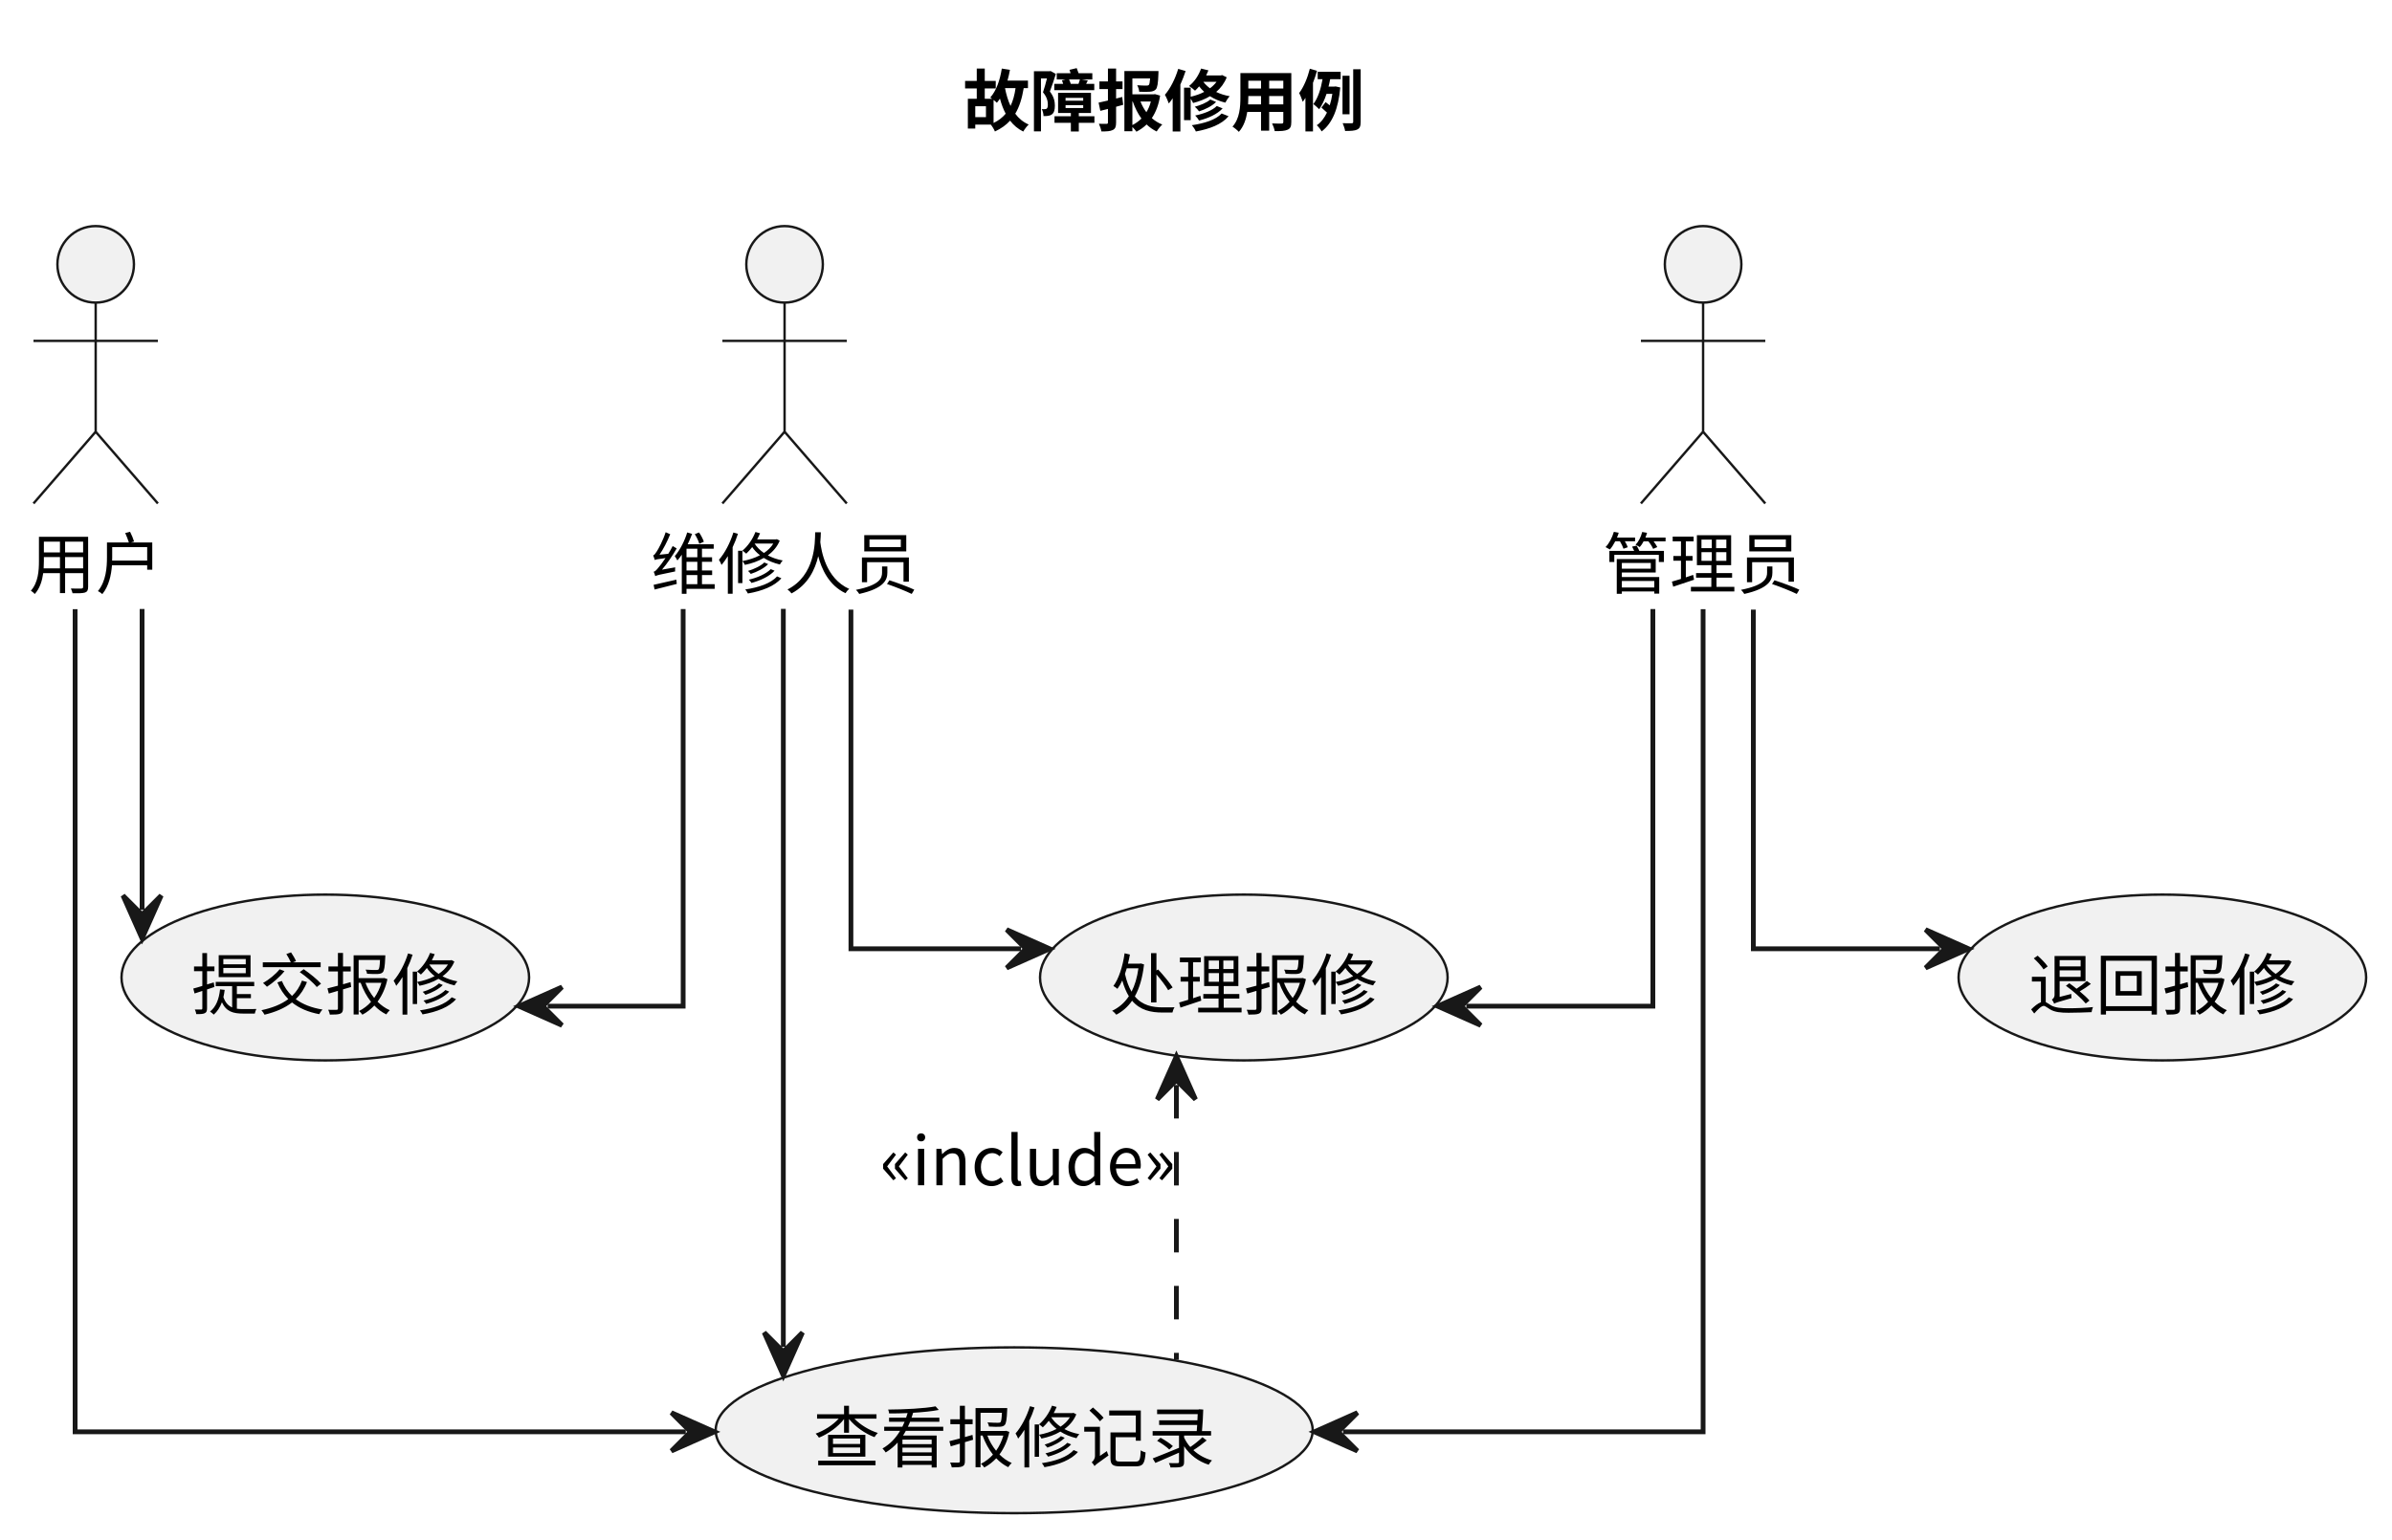
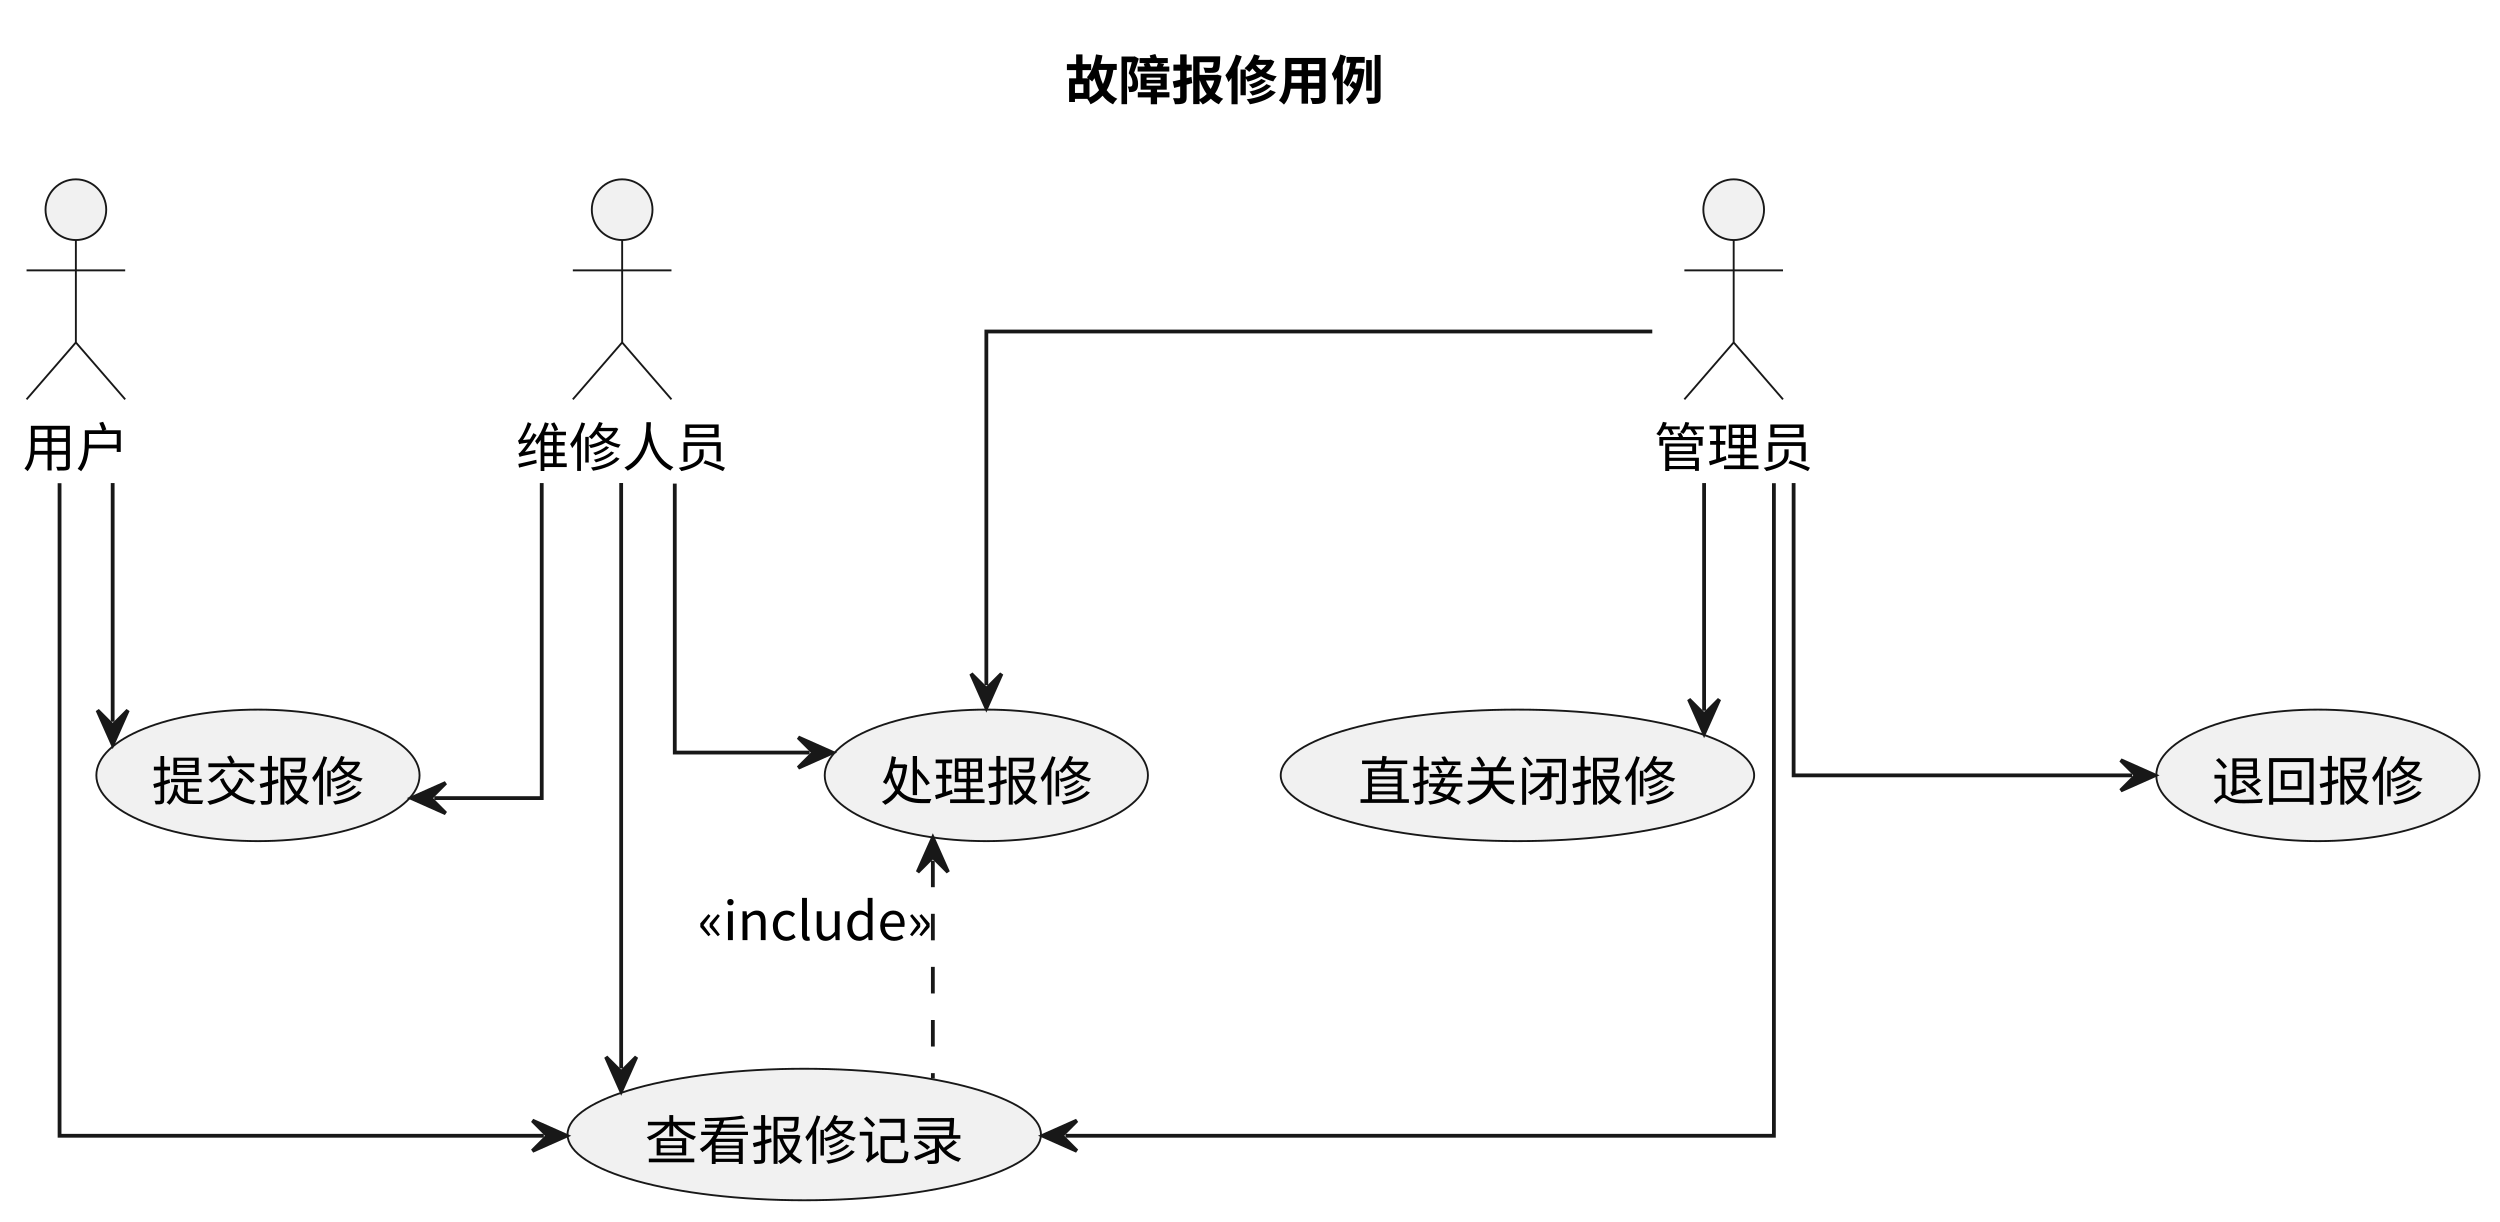
- <svg xmlns="http://www.w3.org/2000/svg" contentStyleType="text/css" data-diagram-type="DESCRIPTION" height="322px" preserveAspectRatio="none" style="width:500px;height:322px;background:#FFFFFF;" version="1.1" viewBox="0 0 500 322" width="500px" zoomAndPan="magnify">
+ <svg xmlns="http://www.w3.org/2000/svg" contentStyleType="text/css" data-diagram-type="DESCRIPTION" height="322px" preserveAspectRatio="none" style="width:659px;height:322px;background:#FFFFFF;" version="1.1" viewBox="0 0 659 322" width="659px" zoomAndPan="magnify">
  <defs />
  <g>
    <g class="title" data-source-line="3">
-       <text fill="#000000" font-family="Noto Sans CJK SC" font-size="14" font-weight="bold" lengthAdjust="spacing" textLength="84" x="201.298" y="26.24">故障报修用例</text>
+       <text fill="#000000" font-family="Noto Sans CJK SC" font-size="14" font-weight="bold" lengthAdjust="spacing" textLength="84" x="280.798" y="26.24">故障报修用例</text>
    </g>
    <g class="entity" data-entity="U" data-source-line="6" data-uid="ent0002" id="entity_U">
      <ellipse cx="20" cy="55.272" fill="#F1F1F1" rx="8" ry="8" style="stroke:#181818;stroke-width:0.5;" />
      <path d="M20,63.272 L20,90.272 M7,71.272 L33,71.272 M20,90.272 L7,105.272 M20,90.272 L33,105.272" fill="none" style="stroke:#181818;stroke-width:0.5;" />
      <text fill="#000000" font-family="Noto Sans CJK SC" font-size="14" lengthAdjust="spacing" textLength="28" x="6" y="123.012">用户</text>
    </g>
    <g class="entity" data-entity="M" data-source-line="7" data-uid="ent0003" id="entity_M">
      <ellipse cx="164" cy="55.272" fill="#F1F1F1" rx="8" ry="8" style="stroke:#181818;stroke-width:0.5;" />
      <path d="M164,63.272 L164,90.272 M151,71.272 L177,71.272 M164,90.272 L151,105.272 M164,90.272 L177,105.272" fill="none" style="stroke:#181818;stroke-width:0.5;" />
      <text fill="#000000" font-family="Noto Sans CJK SC" font-size="14" lengthAdjust="spacing" textLength="56" x="136" y="123.012">维修人员</text>
    </g>
    <g class="entity" data-entity="A" data-source-line="8" data-uid="ent0004" id="entity_A">
-       <ellipse cx="356" cy="55.272" fill="#F1F1F1" rx="8" ry="8" style="stroke:#181818;stroke-width:0.5;" />
-       <path d="M356,63.272 L356,90.272 M343,71.272 L369,71.272 M356,90.272 L343,105.272 M356,90.272 L369,105.272" fill="none" style="stroke:#181818;stroke-width:0.5;" />
-       <text fill="#000000" font-family="Noto Sans CJK SC" font-size="14" lengthAdjust="spacing" textLength="42" x="335" y="123.012">管理员</text>
+       <ellipse cx="457" cy="55.272" fill="#F1F1F1" rx="8" ry="8" style="stroke:#181818;stroke-width:0.5;" />
+       <path d="M457,63.272 L457,90.272 M444,71.272 L470,71.272 M457,90.272 L444,105.272 M457,90.272 L470,105.272" fill="none" style="stroke:#181818;stroke-width:0.5;" />
+       <text fill="#000000" font-family="Noto Sans CJK SC" font-size="14" lengthAdjust="spacing" textLength="42" x="436" y="123.012">管理员</text>
    </g>
    <g class="entity" data-entity="...." data-source-line="10" data-uid="ent0005" id="entity_....">
      <ellipse cx="67.998" cy="204.386" fill="#F1F1F1" rx="42.598" ry="17.334" style="stroke:#181818;stroke-width:0.5;" />
      <text fill="#000000" font-family="Noto Sans CJK SC" font-size="14" lengthAdjust="spacing" textLength="56" x="39.998" y="211.022">提交报修</text>
    </g>
    <g class="entity" data-entity="...." data-source-line="11" data-uid="ent0006" id="entity_....">
      <ellipse cx="259.998" cy="204.386" fill="#F1F1F1" rx="42.598" ry="17.334" style="stroke:#181818;stroke-width:0.5;" />
      <text fill="#000000" font-family="Noto Sans CJK SC" font-size="14" lengthAdjust="spacing" textLength="56" x="231.998" y="211.022">处理报修</text>
    </g>
    <g class="entity" data-entity="......" data-source-line="12" data-uid="ent0007" id="entity_......">
+       <ellipse cx="399.997" cy="204.386" fill="#F1F1F1" rx="62.397" ry="17.334" style="stroke:#181818;stroke-width:0.5;" />
+       <text fill="#000000" font-family="Noto Sans CJK SC" font-size="14" lengthAdjust="spacing" textLength="84" x="357.997" y="211.022">直接关闭报修</text>
+     </g>
+     <g class="entity" data-entity="......" data-source-line="13" data-uid="ent0008" id="entity_......">
      <ellipse cx="211.997" cy="299.056" fill="#F1F1F1" rx="62.397" ry="17.334" style="stroke:#181818;stroke-width:0.5;" />
      <text fill="#000000" font-family="Noto Sans CJK SC" font-size="14" lengthAdjust="spacing" textLength="84" x="169.997" y="305.692">查看报修记录</text>
    </g>
-     <g class="entity" data-entity="...." data-source-line="13" data-uid="ent0008" id="entity_....">
-       <ellipse cx="451.998" cy="204.386" fill="#F1F1F1" rx="42.598" ry="17.334" style="stroke:#181818;stroke-width:0.5;" />
-       <text fill="#000000" font-family="Noto Sans CJK SC" font-size="14" lengthAdjust="spacing" textLength="56" x="423.998" y="211.022">退回报修</text>
+     <g class="entity" data-entity="...." data-source-line="14" data-uid="ent0009" id="entity_....">
+       <ellipse cx="610.998" cy="204.386" fill="#F1F1F1" rx="42.598" ry="17.334" style="stroke:#181818;stroke-width:0.5;" />
+       <text fill="#000000" font-family="Noto Sans CJK SC" font-size="14" lengthAdjust="spacing" textLength="56" x="582.998" y="211.022">退回报修</text>
    </g>
-     <g class="link" data-entity-1="U" data-entity-2="...." data-source-line="15" data-uid="lnk9" id="link_U_....">
+     <g class="link" data-entity-1="U" data-entity-2="...." data-source-line="16" data-uid="lnk10" id="link_U_....">
      <path d="M29.7,127.332 C29.7,152.292 29.7,176.142 29.7,190.242" fill="none" id="U-to-提交报修" style="stroke:#181818;stroke-width:1;" />
      <polygon fill="#181818" points="29.7,196.242,33.7,187.242,29.7,191.242,25.7,187.242,29.7,196.242" style="stroke:#181818;stroke-width:1;" />
    </g>
-     <g class="link" data-entity-1="U" data-entity-2="......" data-source-line="16" data-uid="lnk10" id="link_U_......">
+     <g class="link" data-entity-1="U" data-entity-2="......" data-source-line="17" data-uid="lnk11" id="link_U_......">
      <path d="M15.7,127.372 C15.7,189.022 15.7,299.382 15.7,299.382 C15.7,299.382 85.9,299.382 143.35,299.382" fill="none" id="U-to-查看报修记录" style="stroke:#181818;stroke-width:1;" />
      <polygon fill="#181818" points="149.35,299.382,140.35,295.382,144.35,299.382,140.35,303.382,149.35,299.382" style="stroke:#181818;stroke-width:1;" />
    </g>
-     <g class="link" data-entity-1="M" data-entity-2="...." data-source-line="17" data-uid="lnk11" id="link_M_....">
+     <g class="link" data-entity-1="M" data-entity-2="...." data-source-line="18" data-uid="lnk12" id="link_M_....">
      <path d="M142.8,127.342 C142.8,163.352 142.8,210.382 142.8,210.382 C142.8,210.382 132.09,210.382 114.47,210.382" fill="none" id="M-to-提交报修" style="stroke:#181818;stroke-width:1;" />
      <polygon fill="#181818" points="108.47,210.382,117.47,214.382,113.47,210.382,117.47,206.382,108.47,210.382" style="stroke:#181818;stroke-width:1;" />
    </g>
-     <g class="link" data-entity-1="M" data-entity-2="...." data-source-line="18" data-uid="lnk12" id="link_M_....">
+     <g class="link" data-entity-1="M" data-entity-2="...." data-source-line="19" data-uid="lnk13" id="link_M_....">
      <path d="M177.87,127.472 C177.87,159.342 177.87,198.382 177.87,198.382 C177.87,198.382 192.72,198.382 213.42,198.382" fill="none" id="M-to-处理报修" style="stroke:#181818;stroke-width:1;" />
      <polygon fill="#181818" points="219.42,198.382,210.42,194.382,214.42,198.382,210.42,202.382,219.42,198.382" style="stroke:#181818;stroke-width:1;" />
    </g>
-     <g class="link" data-entity-1="M" data-entity-2="......" data-source-line="19" data-uid="lnk13" id="link_M_......">
+     <g class="link" data-entity-1="M" data-entity-2="......" data-source-line="20" data-uid="lnk14" id="link_M_......">
      <path d="M163.74,127.312 C163.74,176.842 163.74,251.862 163.74,281.622" fill="none" id="M-to-查看报修记录" style="stroke:#181818;stroke-width:1;" />
      <polygon fill="#181818" points="163.74,287.622,167.74,278.622,163.74,282.622,159.74,278.622,163.74,287.622" style="stroke:#181818;stroke-width:1;" />
    </g>
-     <g class="link" data-entity-1="A" data-entity-2="...." data-source-line="20" data-uid="lnk14" id="link_A_....">
-       <path d="M345.5,127.342 C345.5,163.352 345.5,210.382 345.5,210.382 C345.5,210.382 328.6,210.382 306.5,210.382" fill="none" id="A-to-处理报修" style="stroke:#181818;stroke-width:1;" />
-       <polygon fill="#181818" points="300.5,210.382,309.5,214.382,305.5,210.382,309.5,206.382,300.5,210.382" style="stroke:#181818;stroke-width:1;" />
+     <g class="link" data-entity-1="A" data-entity-2="...." data-source-line="21" data-uid="lnk15" id="link_A_....">
+       <path d="M435.54,87.382 C384.48,87.382 260,87.382 260,87.382 C260,87.382 260,147.882 260,180.612" fill="none" id="A-to-处理报修" style="stroke:#181818;stroke-width:1;" />
+       <polygon fill="#181818" points="260,186.612,264,177.612,260,181.612,256,177.612,260,186.612" style="stroke:#181818;stroke-width:1;" />
    </g>
-     <g class="link" data-entity-1="A" data-entity-2="......" data-source-line="21" data-uid="lnk15" id="link_A_......">
-       <path d="M356,127.372 C356,189.022 356,299.382 356,299.382 C356,299.382 319.55,299.382 280.74,299.382" fill="none" id="A-to-查看报修记录" style="stroke:#181818;stroke-width:1;" />
-       <polygon fill="#181818" points="274.74,299.382,283.74,303.382,279.74,299.382,283.74,295.382,274.74,299.382" style="stroke:#181818;stroke-width:1;" />
+     <g class="link" data-entity-1="A" data-entity-2="......" data-source-line="22" data-uid="lnk16" id="link_A_......">
+       <path d="M449.2,127.332 C449.2,150.692 449.2,172.352 449.2,187.352" fill="none" id="A-to-直接关闭报修" style="stroke:#181818;stroke-width:1;" />
+       <polygon fill="#181818" points="449.2,193.352,453.2,184.352,449.2,188.352,445.2,184.352,449.2,193.352" style="stroke:#181818;stroke-width:1;" />
    </g>
-     <g class="link" data-entity-1="A" data-entity-2="...." data-source-line="22" data-uid="lnk16" id="link_A_....">
-       <path d="M366.5,127.472 C366.5,159.342 366.5,198.382 366.5,198.382 C366.5,198.382 383.4,198.382 405.5,198.382" fill="none" id="A-to-退回报修" style="stroke:#181818;stroke-width:1;" />
-       <polygon fill="#181818" points="411.5,198.382,402.5,194.382,406.5,198.382,402.5,202.382,411.5,198.382" style="stroke:#181818;stroke-width:1;" />
+     <g class="link" data-entity-1="A" data-entity-2="......" data-source-line="23" data-uid="lnk17" id="link_A_......">
+       <path d="M467.6,127.372 C467.6,189.022 467.6,299.382 467.6,299.382 C467.6,299.382 356.53,299.382 280.85,299.382" fill="none" id="A-to-查看报修记录" style="stroke:#181818;stroke-width:1;" />
+       <polygon fill="#181818" points="274.85,299.382,283.85,303.382,279.85,299.382,283.85,295.382,274.85,299.382" style="stroke:#181818;stroke-width:1;" />
    </g>
-     <g class="link" data-entity-1="...." data-entity-2="......" data-source-line="24" data-uid="lnk17" id="link_...._......">
+     <g class="link" data-entity-1="A" data-entity-2="...." data-source-line="24" data-uid="lnk18" id="link_A_....">
+       <path d="M472.8,127.332 C472.8,161.322 472.8,204.382 472.8,204.382 C472.8,204.382 521.46,204.382 562.03,204.382" fill="none" id="A-to-退回报修" style="stroke:#181818;stroke-width:1;" />
+       <polygon fill="#181818" points="568.03,204.382,559.03,200.382,563.03,204.382,559.03,208.382,568.03,204.382" style="stroke:#181818;stroke-width:1;" />
+     </g>
+     <g class="link" data-entity-1="...." data-entity-2="......" data-source-line="26" data-uid="lnk19" id="link_...._......">
      <path d="M245.9,226.872 C245.9,244.772 245.9,267.112 245.9,284.302" fill="none" id="处理报修-backto-查看报修记录" style="stroke:#181818;stroke-width:1;stroke-dasharray:7,7;" />
      <polygon fill="#181818" points="245.9,220.872,241.9,229.872,245.9,225.872,249.9,229.872,245.9,220.872" style="stroke:#181818;stroke-width:1;" />
      <text fill="#000000" font-family="Noto Sans CJK SC" font-size="14" lengthAdjust="spacing" textLength="61.852" x="183.9" y="247.822">«include»</text>
    </g>
  </g>
</svg>
